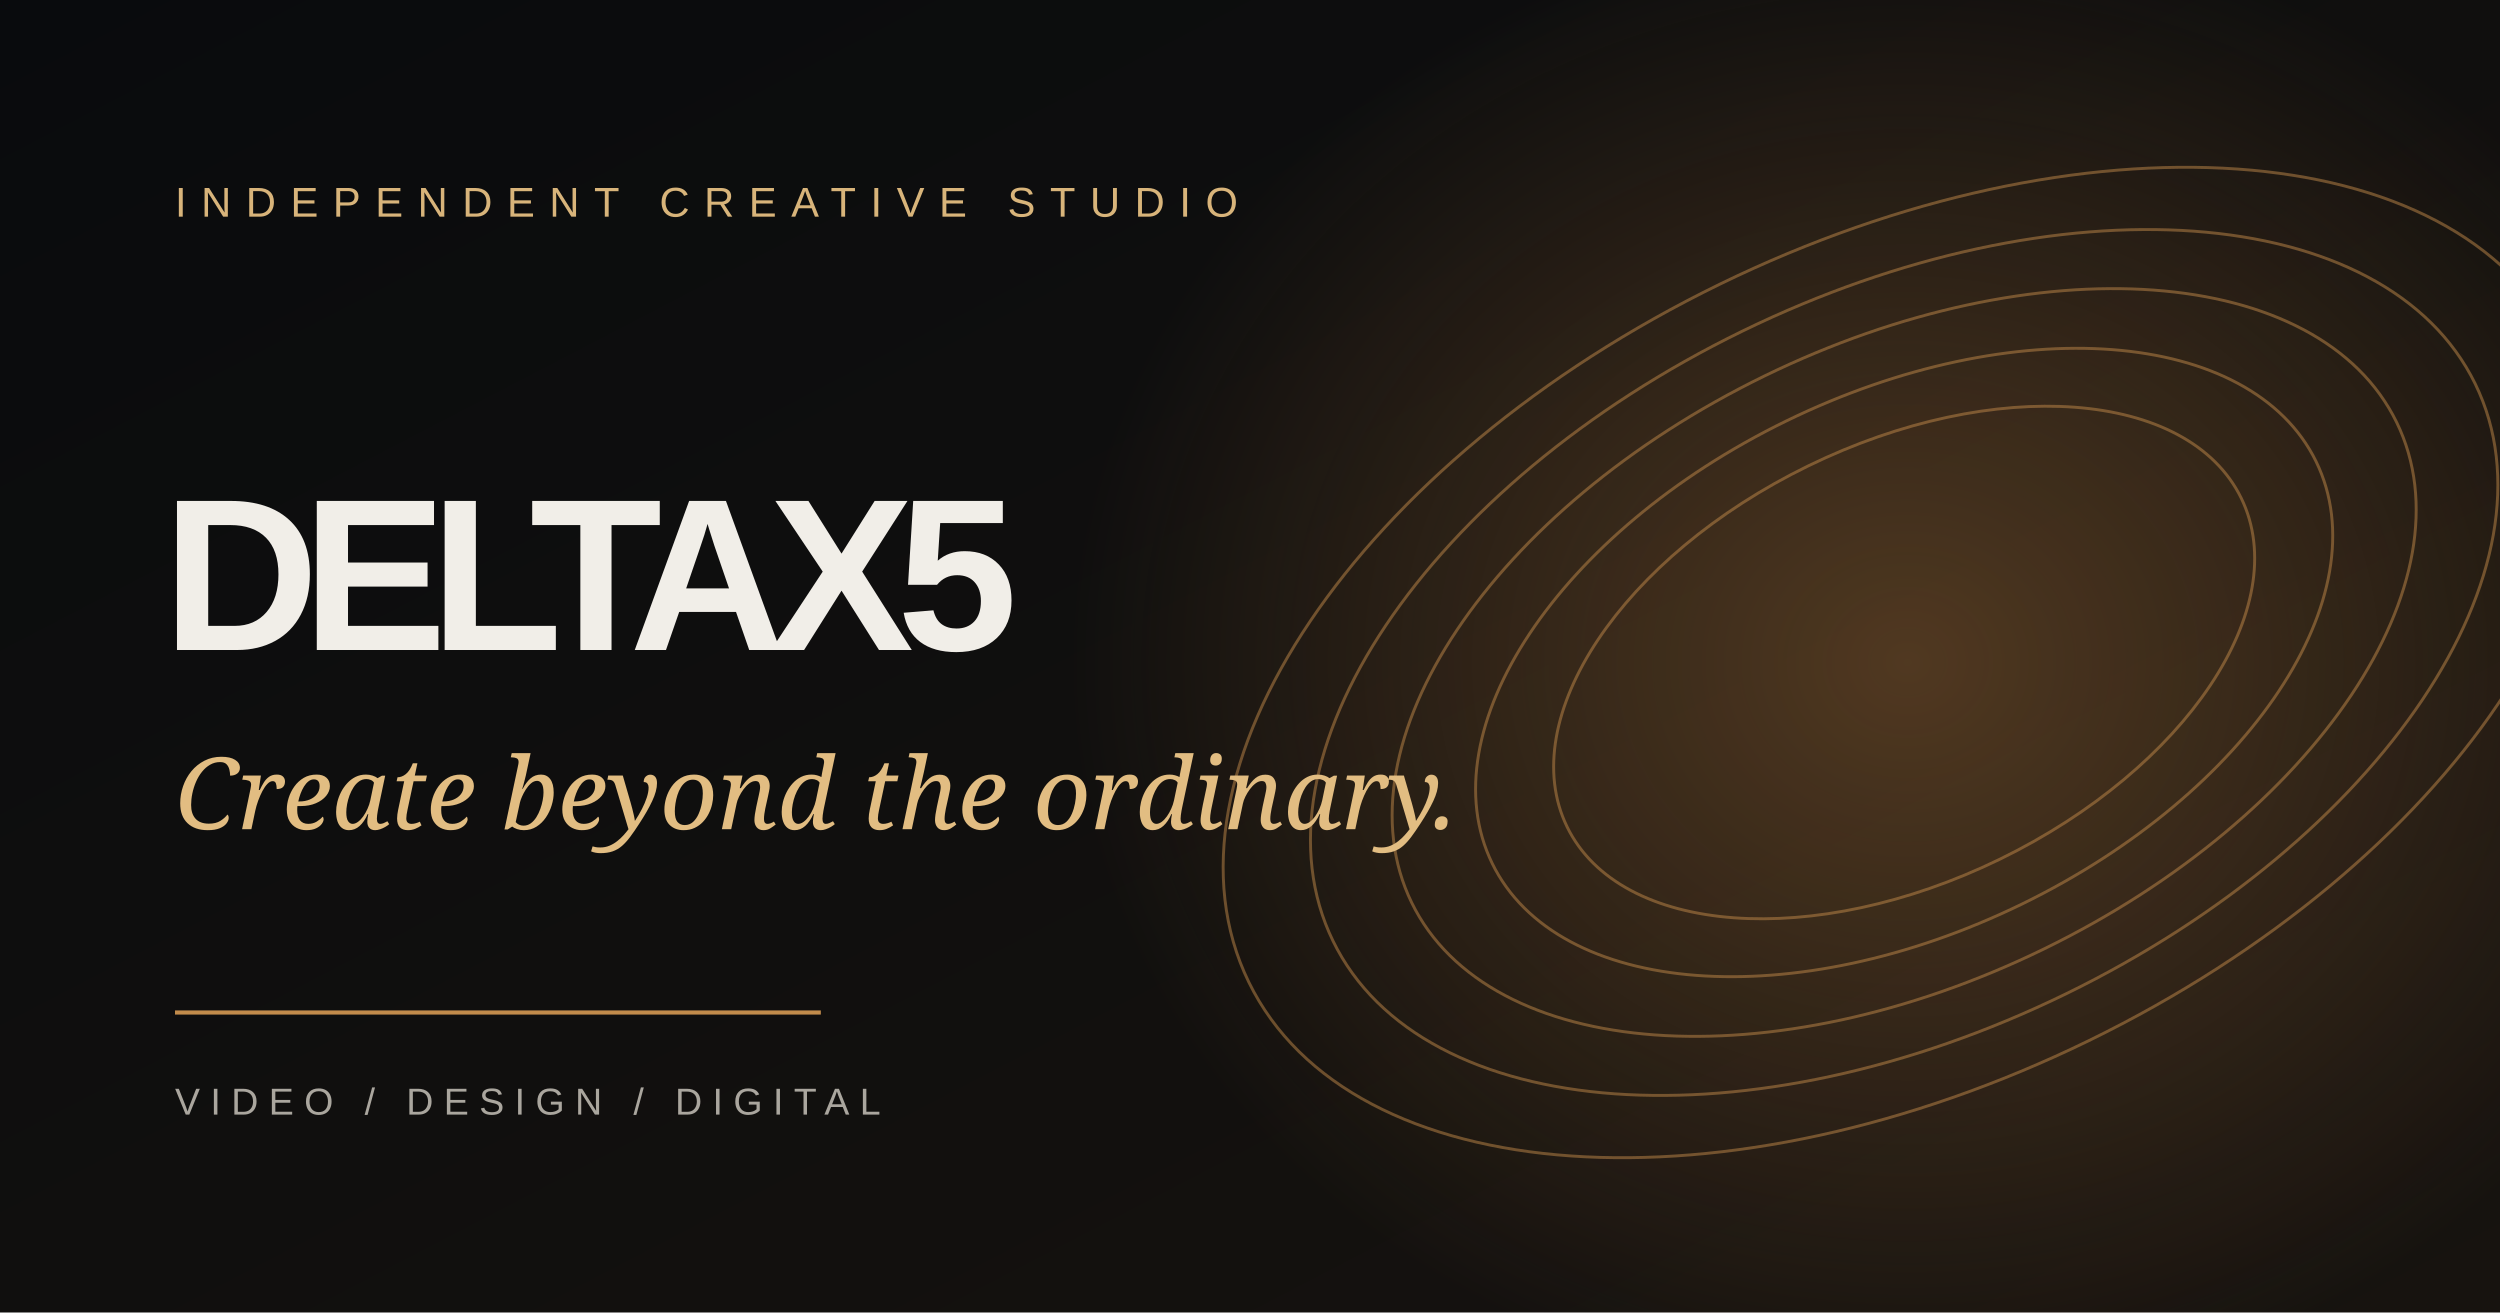
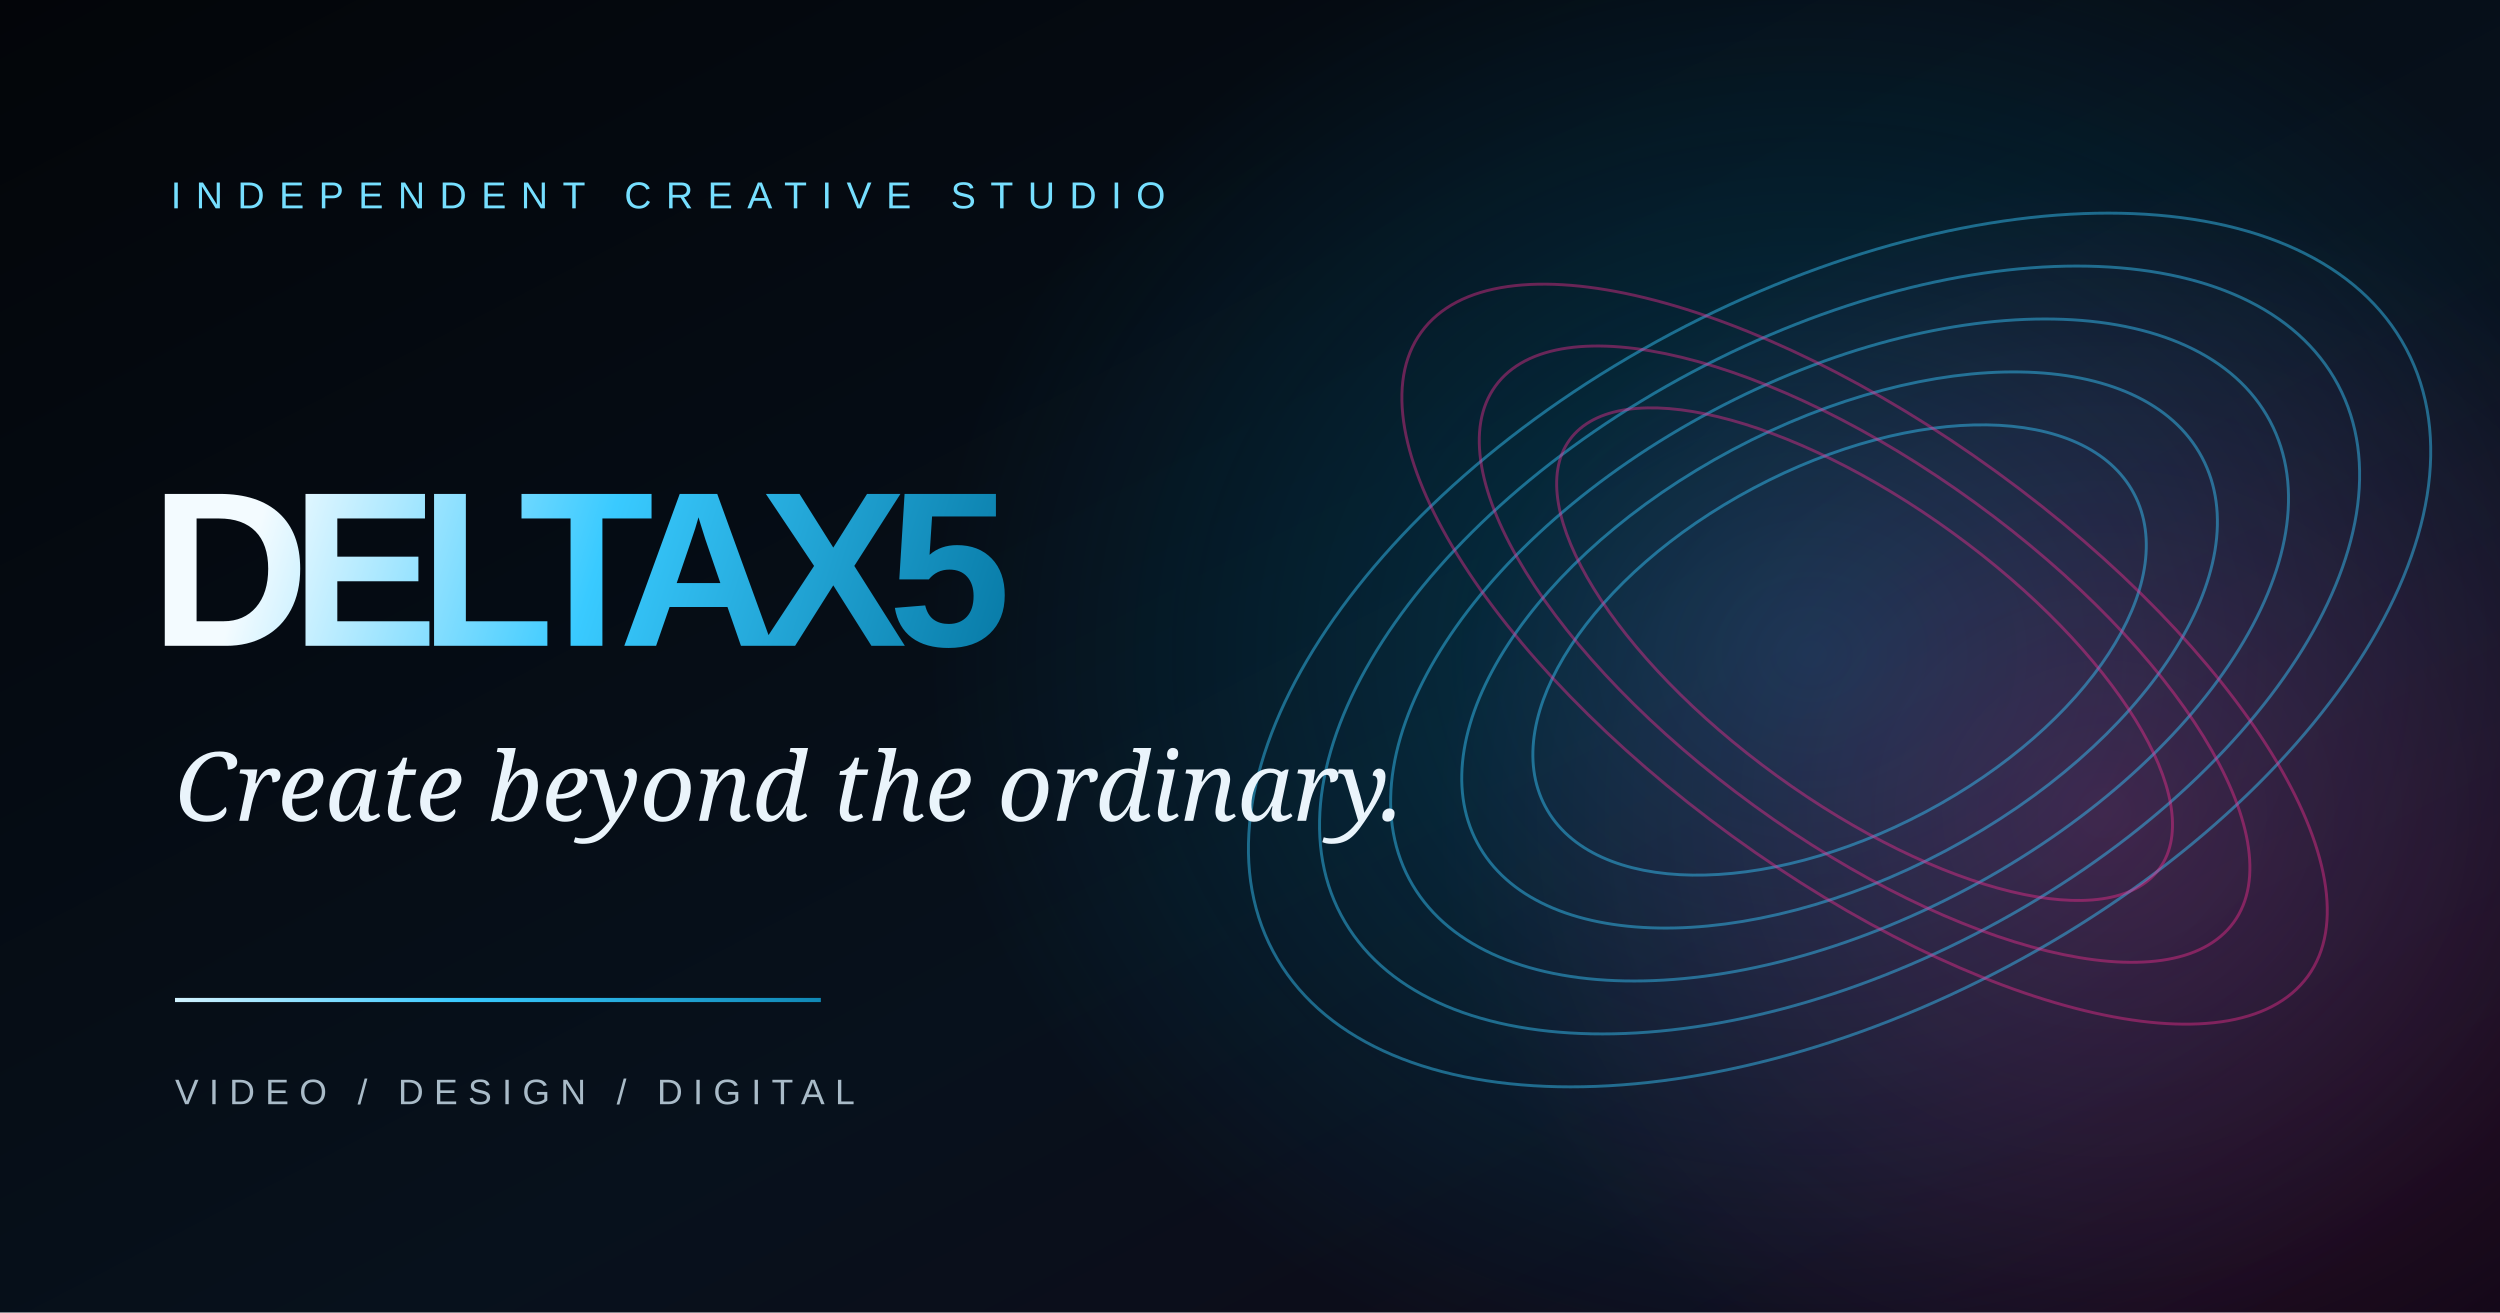
<svg xmlns="http://www.w3.org/2000/svg" viewBox="0 0 1200 630">
  <defs>
    <linearGradient id="bg" x2="1" y2="1">
-       <stop stop-color="#090b0d" />
-       <stop offset="1" stop-color="#17130f" />
+       <stop stop-color="#030509" />
+       <stop offset=".58" stop-color="#07111c" />
+       <stop offset="1" stop-color="#130818" />
    </linearGradient>
-     <radialGradient id="light">
-       <stop stop-color="#b77b3f" stop-opacity=".38" />
-       <stop offset="1" stop-color="#b77b3f" stop-opacity="0" />
+     <linearGradient id="metal" x1="150" y1="170" x2="740" y2="355" gradientUnits="userSpaceOnUse">
+       <stop stop-color="#f3fbff" />
+       <stop offset=".26" stop-color="#39caff" />
+       <stop offset=".58" stop-color="#087ba7" />
+       <stop offset=".82" stop-color="#ff2d95" />
+       <stop offset="1" stop-color="#ffa4d4" />
+     </linearGradient>
+     <radialGradient id="blueLight">
+       <stop stop-color="#007ba7" stop-opacity=".36" />
+       <stop offset="1" stop-color="#007ba7" stop-opacity="0" />
+     </radialGradient>
+     <radialGradient id="roseLight">
+       <stop stop-color="#ff2d95" stop-opacity=".22" />
+       <stop offset="1" stop-color="#ff2d95" stop-opacity="0" />
    </radialGradient>
  </defs>
  <rect width="1200" height="630" fill="url(#bg)" />
-   <ellipse cx="916" cy="318" rx="405" ry="360" fill="url(#light)" />
-   <g fill="none" stroke="#c28b4b" stroke-opacity=".5" stroke-width="1.4">
-     <ellipse cx="914" cy="318" rx="180" ry="105" transform="rotate(-26 914 318)" />
-     <ellipse cx="914" cy="318" rx="220" ry="129" transform="rotate(-26 914 318)" />
-     <ellipse cx="914" cy="318" rx="263" ry="153" transform="rotate(-26 914 318)" />
-     <ellipse cx="914" cy="318" rx="305" ry="177" transform="rotate(-26 914 318)" />
-     <ellipse cx="914" cy="318" rx="350" ry="202" transform="rotate(-26 914 318)" />
+   <ellipse cx="870" cy="314" rx="430" ry="370" fill="url(#blueLight)" />
+   <ellipse cx="1010" cy="390" rx="320" ry="300" fill="url(#roseLight)" />
+   <g fill="none" stroke-width="1.4">
+     <g stroke="#38c9ff" stroke-opacity=".46">
+       <ellipse cx="883" cy="312" rx="160" ry="88" transform="rotate(-28 883 312)" />
+       <ellipse cx="883" cy="312" rx="197" ry="109" transform="rotate(-28 883 312)" />
+       <ellipse cx="883" cy="312" rx="234" ry="130" transform="rotate(-28 883 312)" />
+       <ellipse cx="883" cy="312" rx="271" ry="151" transform="rotate(-28 883 312)" />
+       <ellipse cx="883" cy="312" rx="308" ry="172" transform="rotate(-28 883 312)" />
+     </g>
+     <g stroke="#ff2d95" stroke-opacity=".4" transform="rotate(36 895 314)">
+       <ellipse cx="895" cy="314" rx="175" ry="72" />
+       <ellipse cx="895" cy="314" rx="219" ry="90" />
+       <ellipse cx="895" cy="314" rx="263" ry="108" />
+     </g>
  </g>
-   <text x="84" y="104" fill="#d8b47a" font-family="Arial,sans-serif" font-size="20" letter-spacing="7">INDEPENDENT CREATIVE STUDIO</text>
-   <text x="78" y="312" fill="#f1eee8" font-family="Arial,sans-serif" font-size="104" font-weight="700" letter-spacing="-8">DELTAX5</text>
-   <text x="84" y="398" fill="#e2bd82" font-family="Georgia,serif" font-size="48" font-style="italic">Create beyond the ordinary.</text>
-   <path d="M84 486h310" stroke="#c28b4b" stroke-width="2" />
-   <text x="84" y="535" fill="#aaa69e" font-family="Arial,sans-serif" font-size="18" letter-spacing="5">VIDEO / DESIGN / DIGITAL</text>
+   <text x="82" y="100" fill="#76dfff" font-family="Arial,sans-serif" font-size="18" letter-spacing="7">INDEPENDENT CREATIVE STUDIO</text>
+   <text x="72" y="310" fill="url(#metal)" font-family="Arial,sans-serif" font-size="106" font-weight="800" letter-spacing="-9">DELTAX5</text>
+   <text x="84" y="394" fill="#eaf4fb" font-family="Georgia,serif" font-size="46" font-style="italic">Create beyond the ordinary.</text>
+   <path d="M84 480h310" stroke="url(#metal)" stroke-width="2" />
+   <text x="84" y="530" fill="#a9bbc8" font-family="Arial,sans-serif" font-size="17" letter-spacing="5">VIDEO / DESIGN / DIGITAL</text>
</svg>
